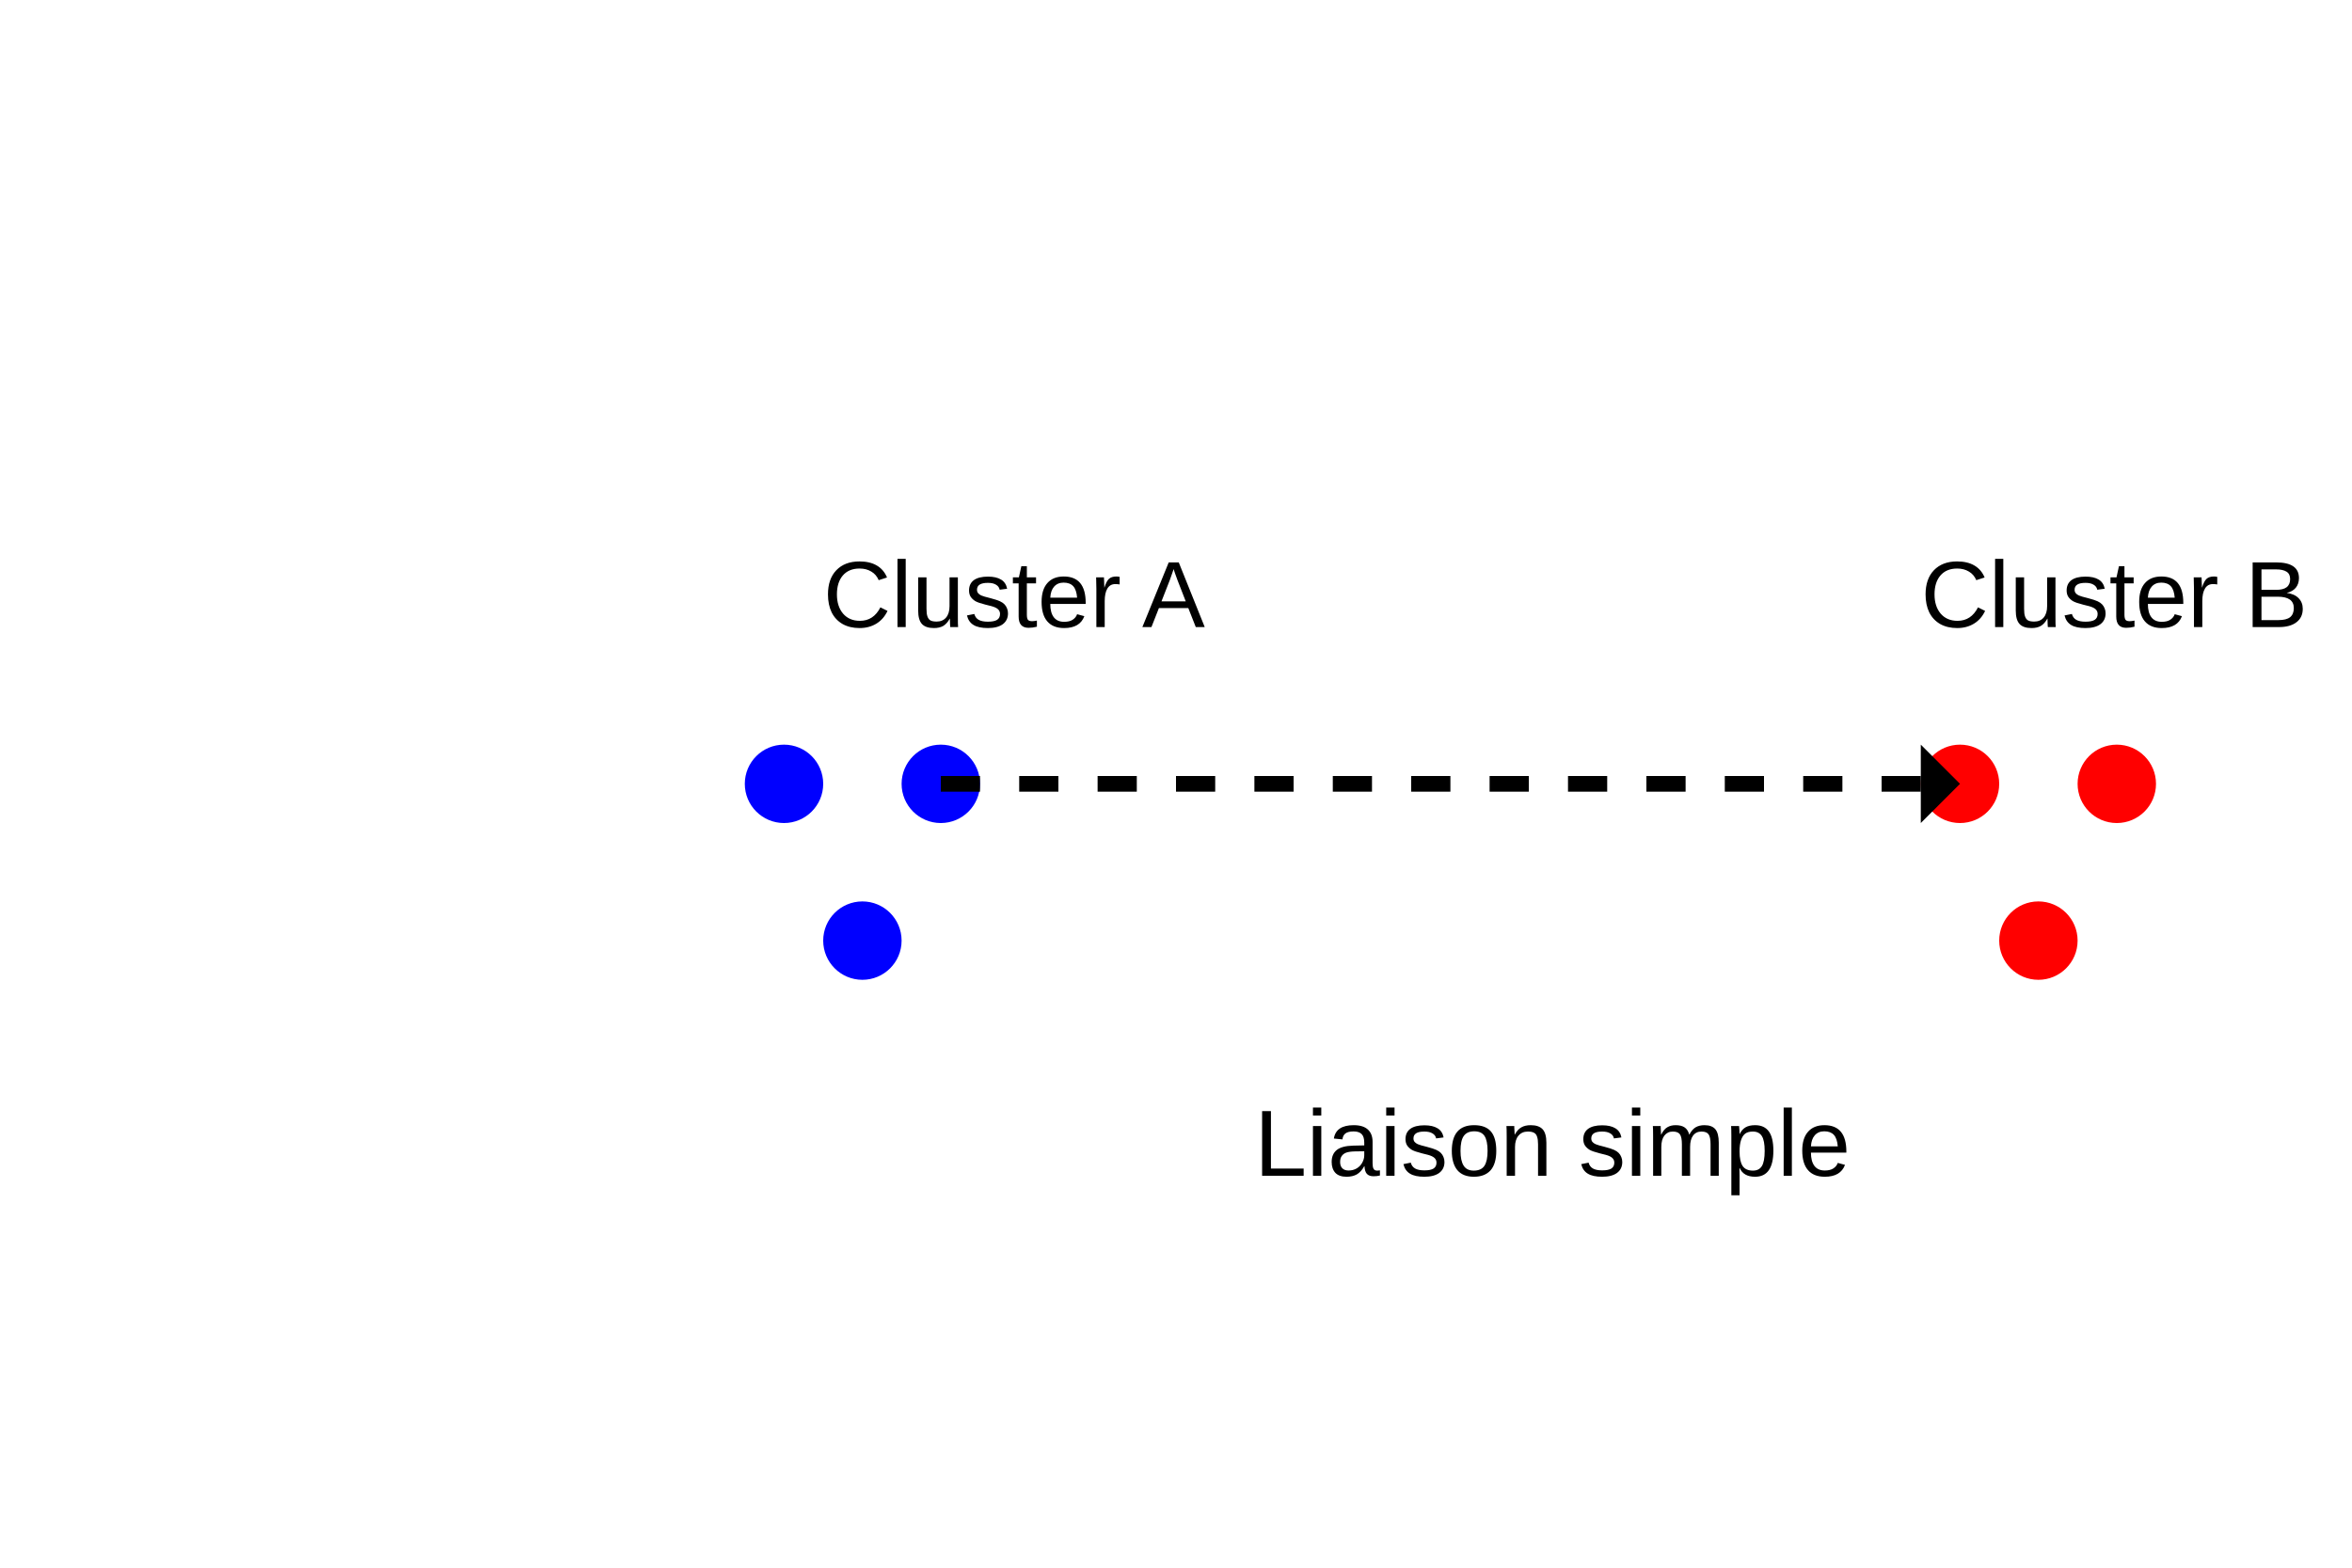
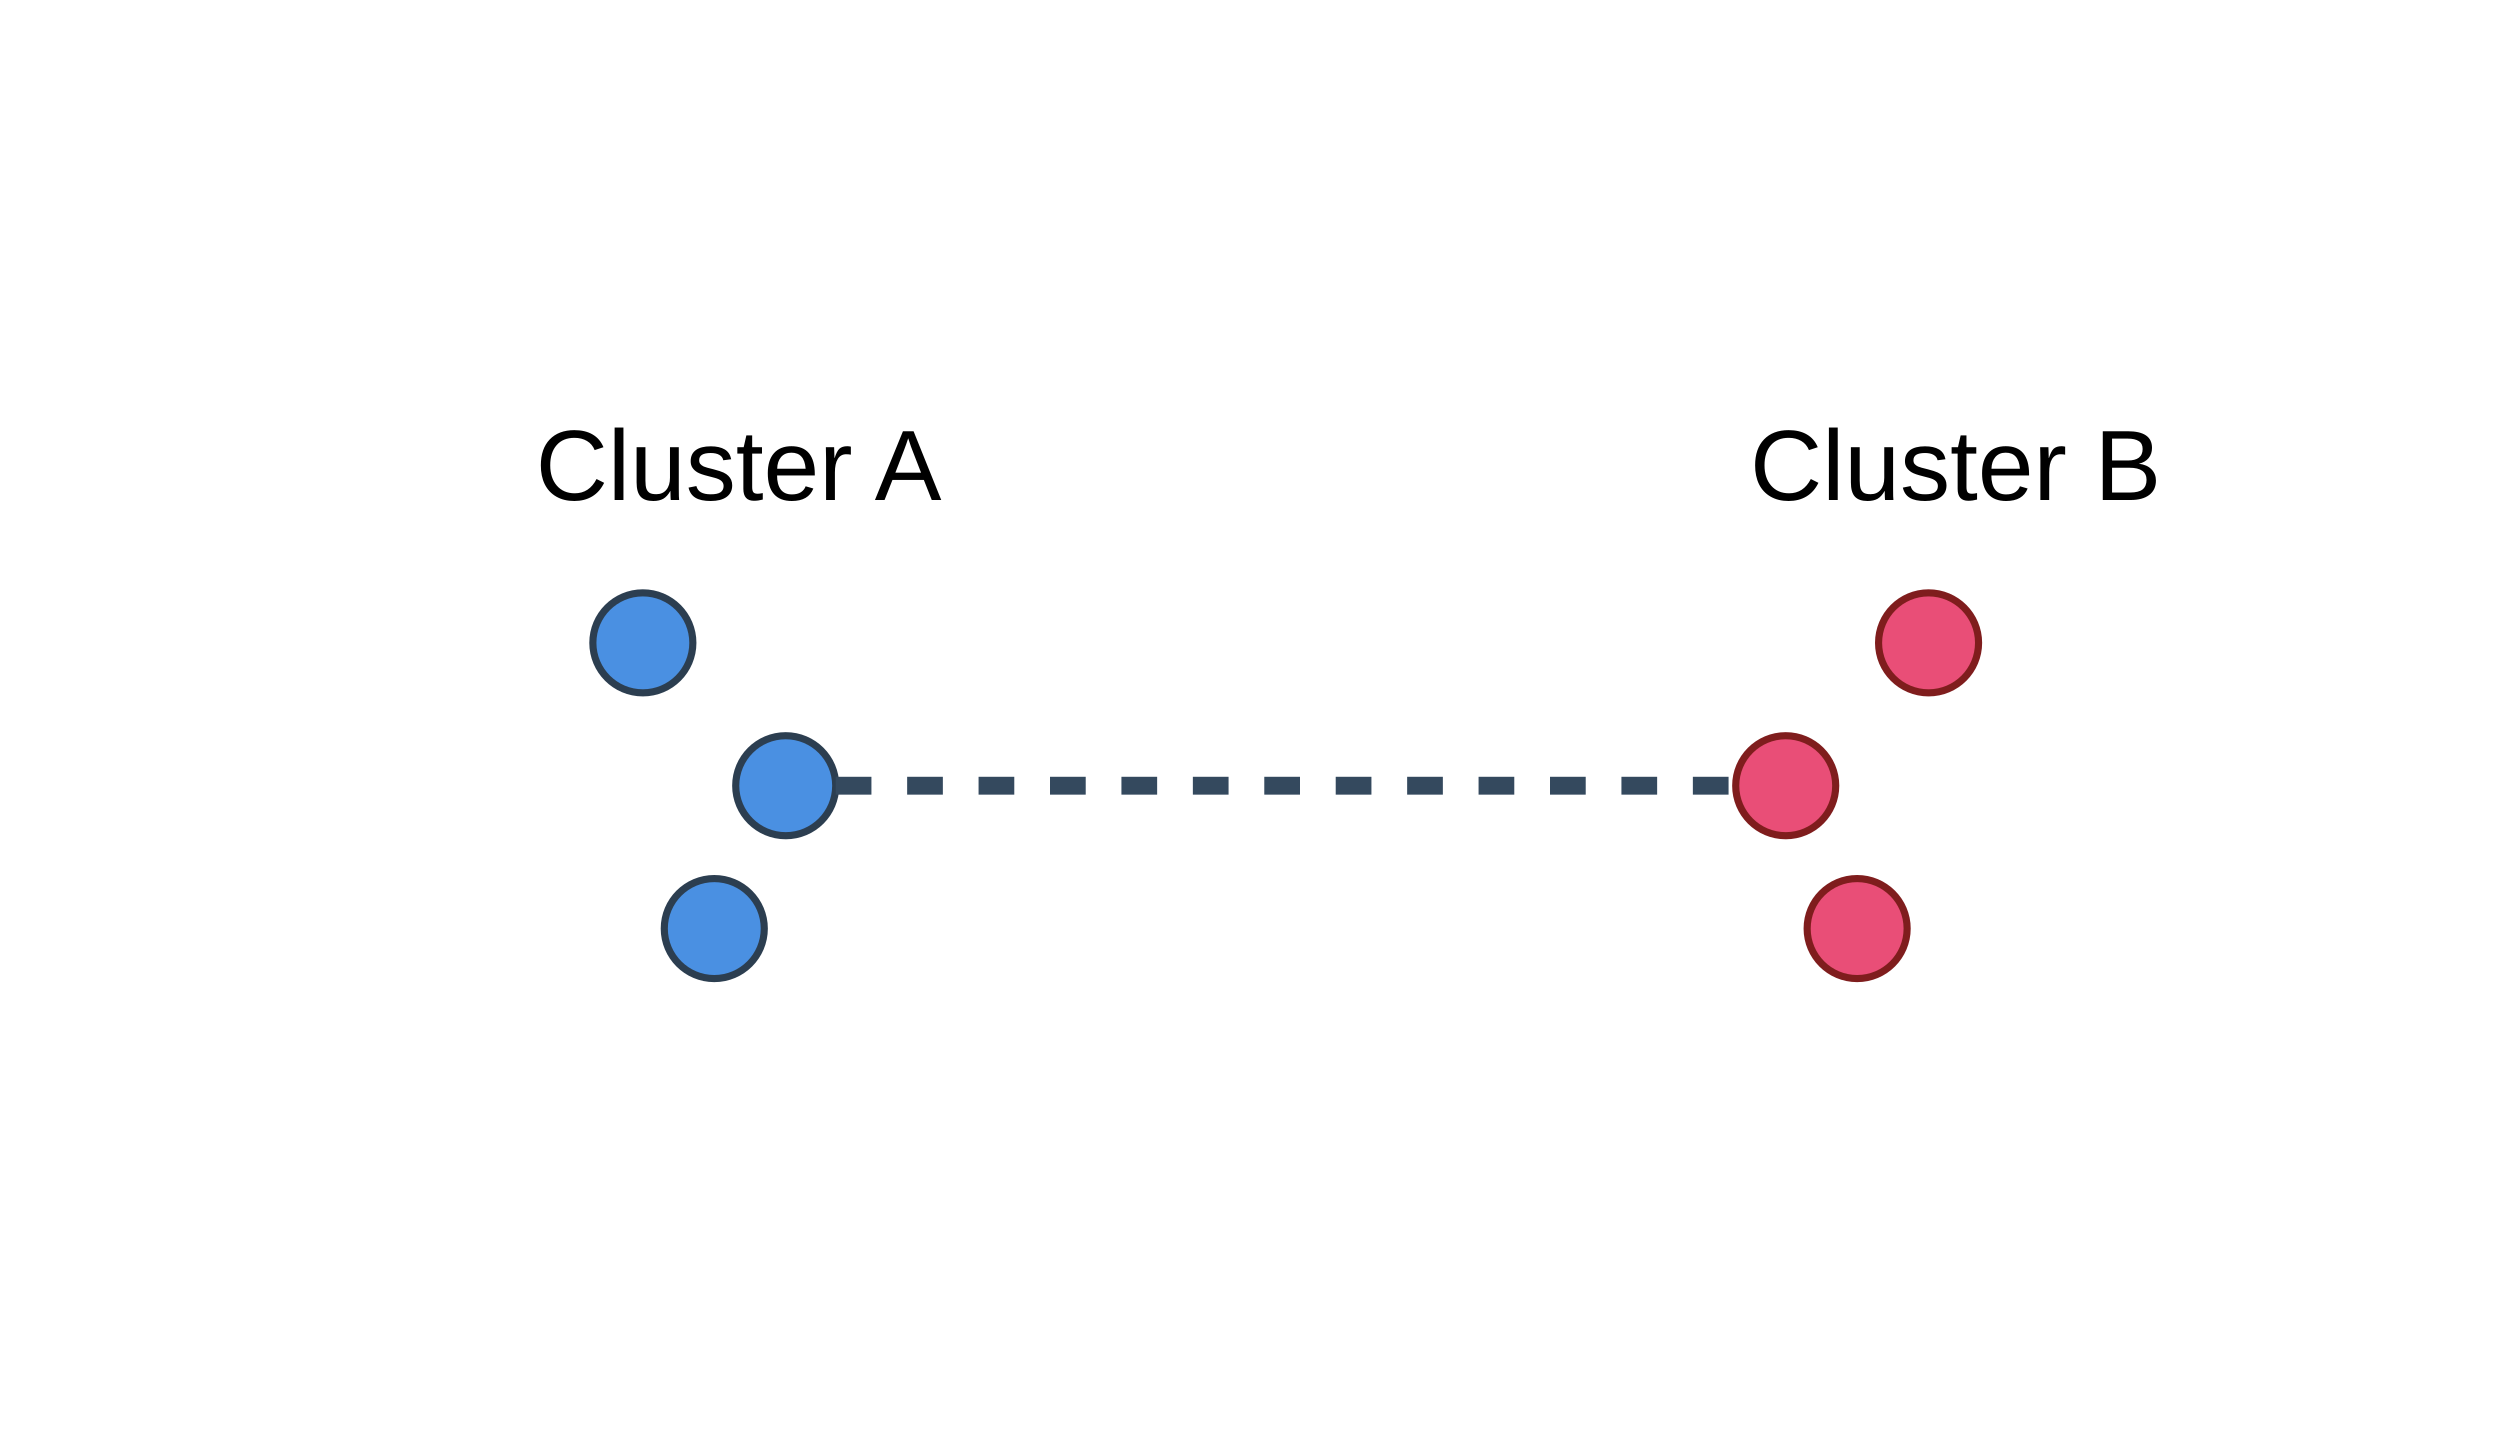
- <svg xmlns="http://www.w3.org/2000/svg" width="300" height="200">
-   <circle cx="100" cy="100" r="5" fill="blue" />
-   <circle cx="120" cy="100" r="5" fill="blue" />
-   <circle cx="110" cy="120" r="5" fill="blue" />
-   <circle cx="250" cy="100" r="5" fill="red" />
-   <circle cx="270" cy="100" r="5" fill="red" />
-   <circle cx="260" cy="120" r="5" fill="red" />
-   <line x1="120" y1="100" x2="250" y2="100" stroke="black" stroke-width="2" stroke-dasharray="5,5" />
-   <polygon points="245,95 250,100 245,105" fill="black" />
-   <text x="105" y="80" font-family="Arial" font-size="12" fill="black">Cluster A</text>
-   <text x="245" y="80" font-family="Arial" font-size="12" fill="black">Cluster B</text>
-   <text x="160" y="150" font-family="Arial" font-size="12" fill="black">Liaison simple</text>
+ <svg xmlns="http://www.w3.org/2000/svg" width="350" height="200">
+   <circle cx="90" cy="90" r="7" fill="#4a90e2" stroke="#2c3e50" stroke-width="1" />
+   <circle cx="110" cy="110" r="7" fill="#4a90e2" stroke="#2c3e50" stroke-width="1" />
+   <circle cx="100" cy="130" r="7" fill="#4a90e2" stroke="#2c3e50" stroke-width="1" />
+   <circle cx="250" cy="110" r="7" fill="#e94e77" stroke="#7f1d1d" stroke-width="1" />
+   <circle cx="270" cy="90" r="7" fill="#e94e77" stroke="#7f1d1d" stroke-width="1" />
+   <circle cx="260" cy="130" r="7" fill="#e94e77" stroke="#7f1d1d" stroke-width="1" />
+   <line x1="117" y1="110" x2="245" y2="110" stroke="#34495e" stroke-width="2.5" stroke-dasharray="5,5" />
+   <text x="75" y="70" font-family="Arial" font-size="14" fill="#000">Cluster A</text>
+   <text x="245" y="70" font-family="Arial" font-size="14" fill="#000">Cluster B</text>
</svg>
